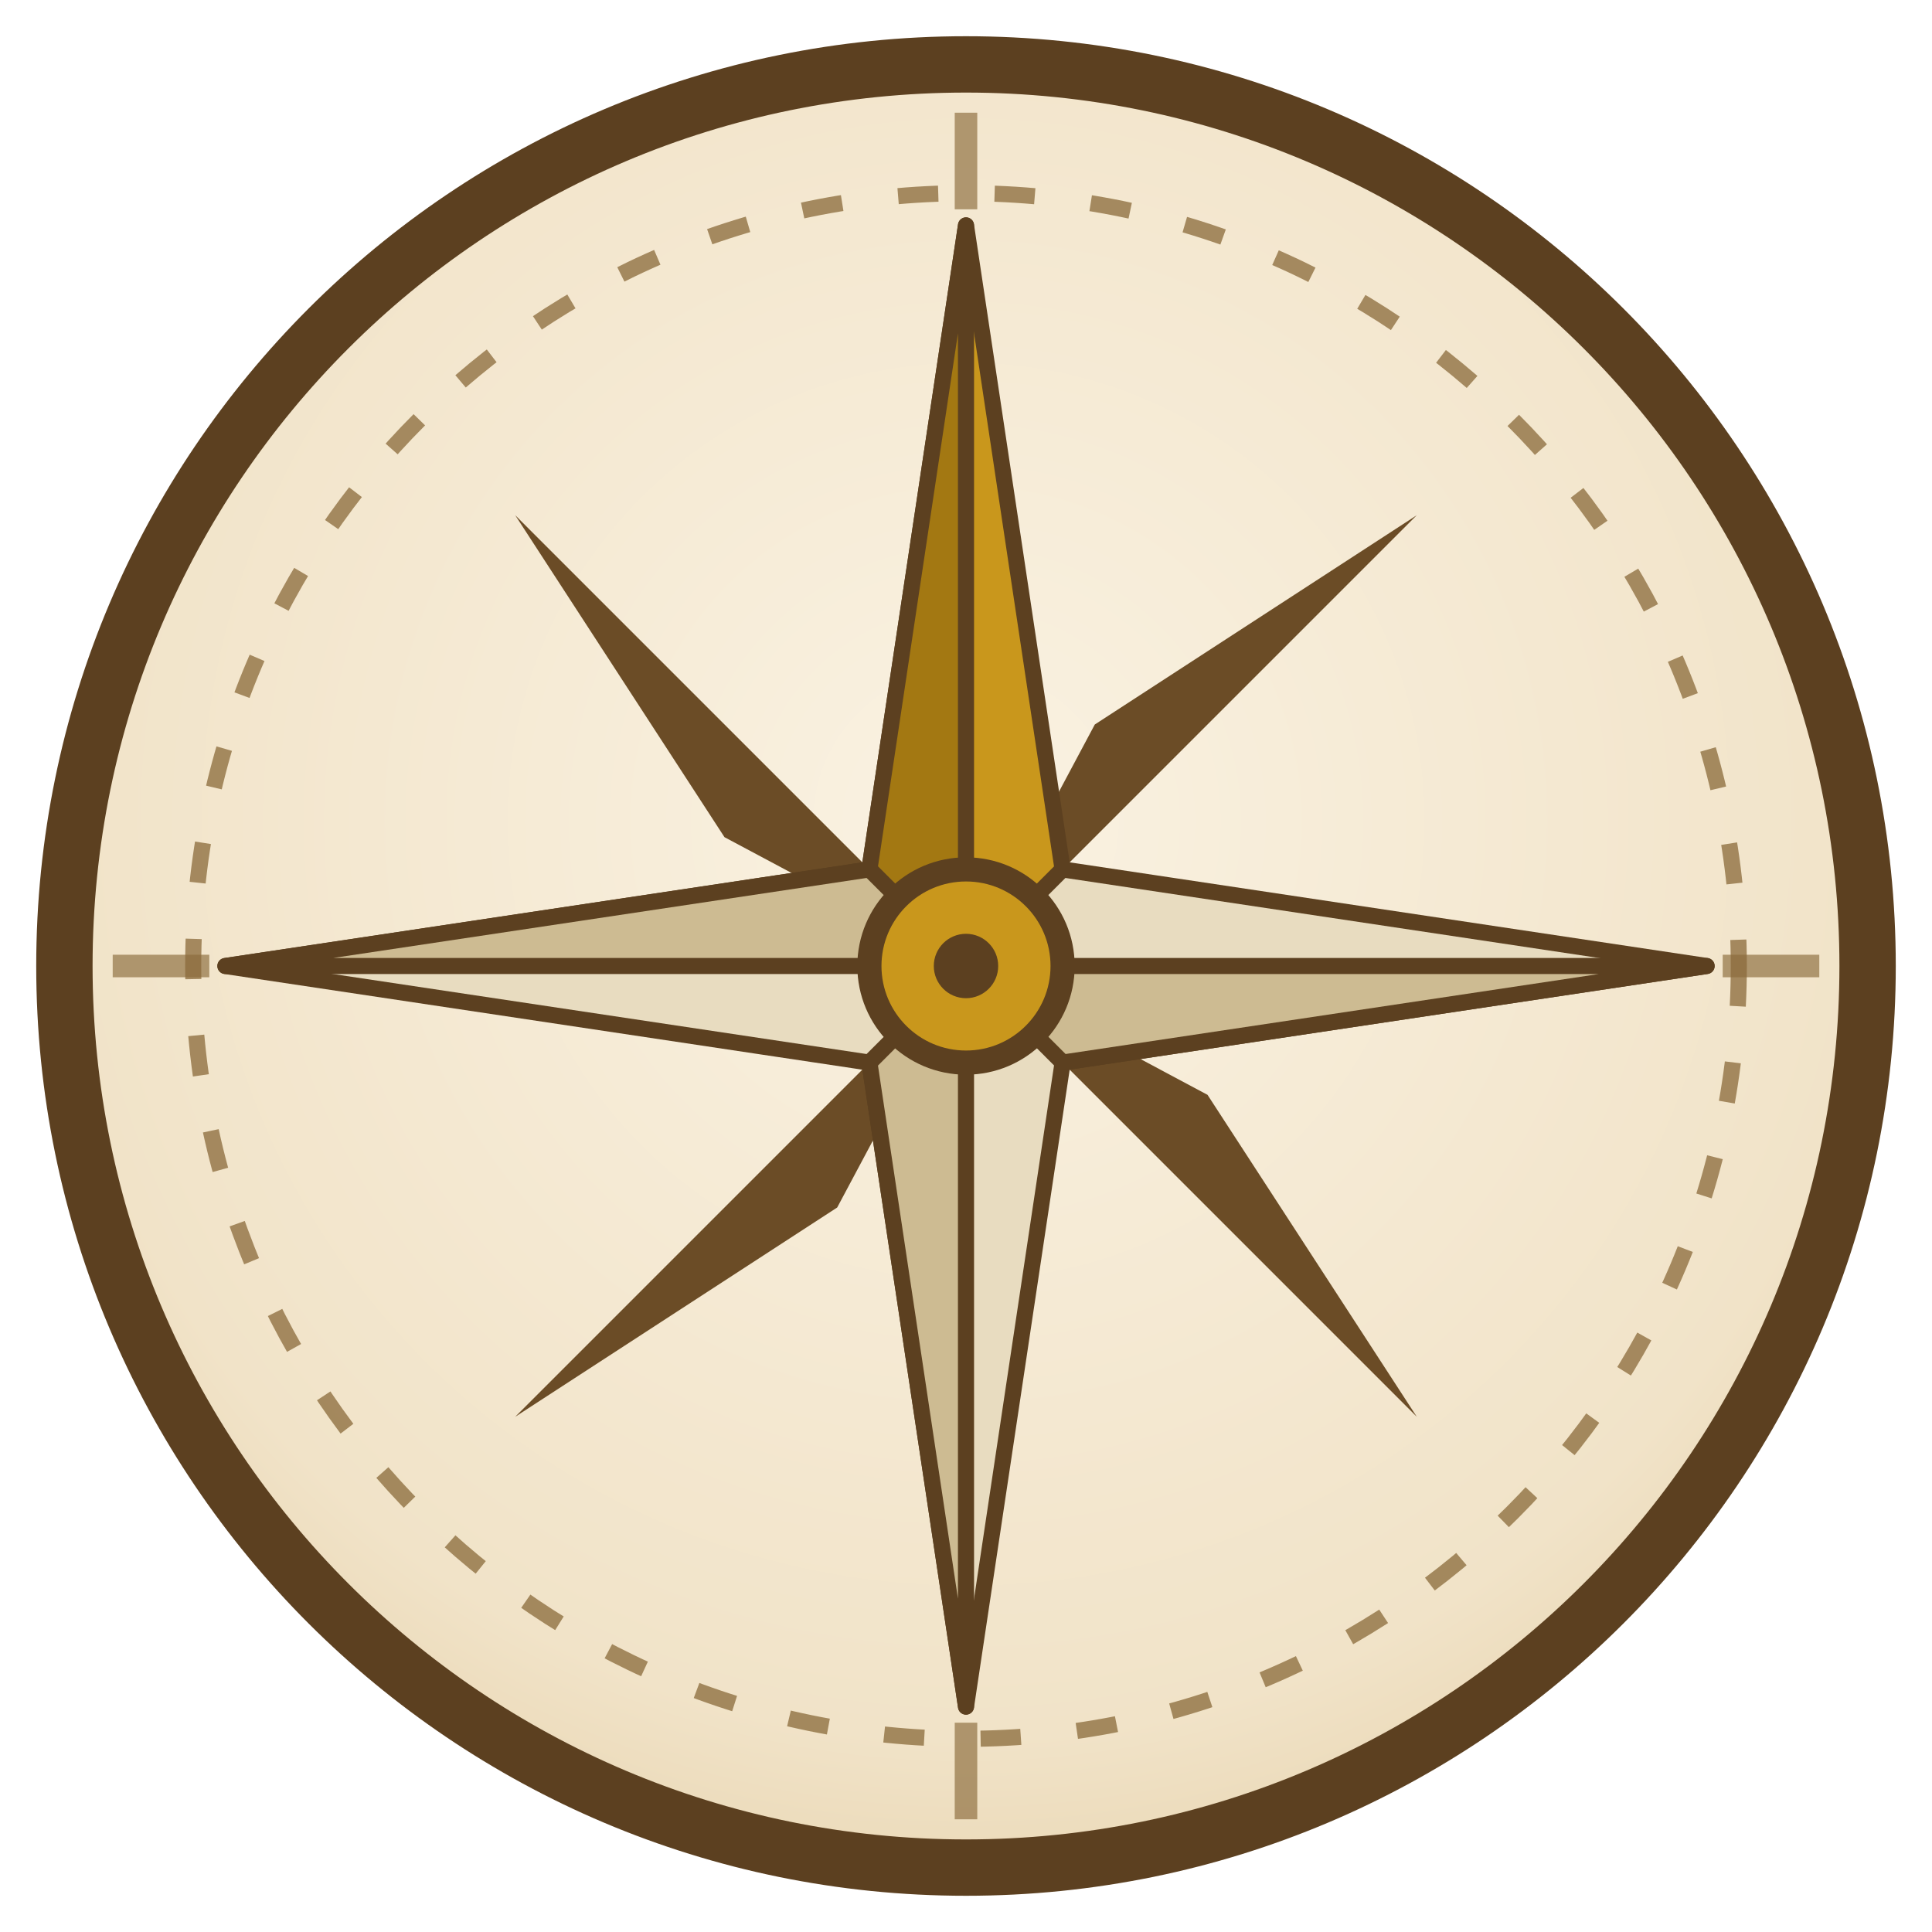
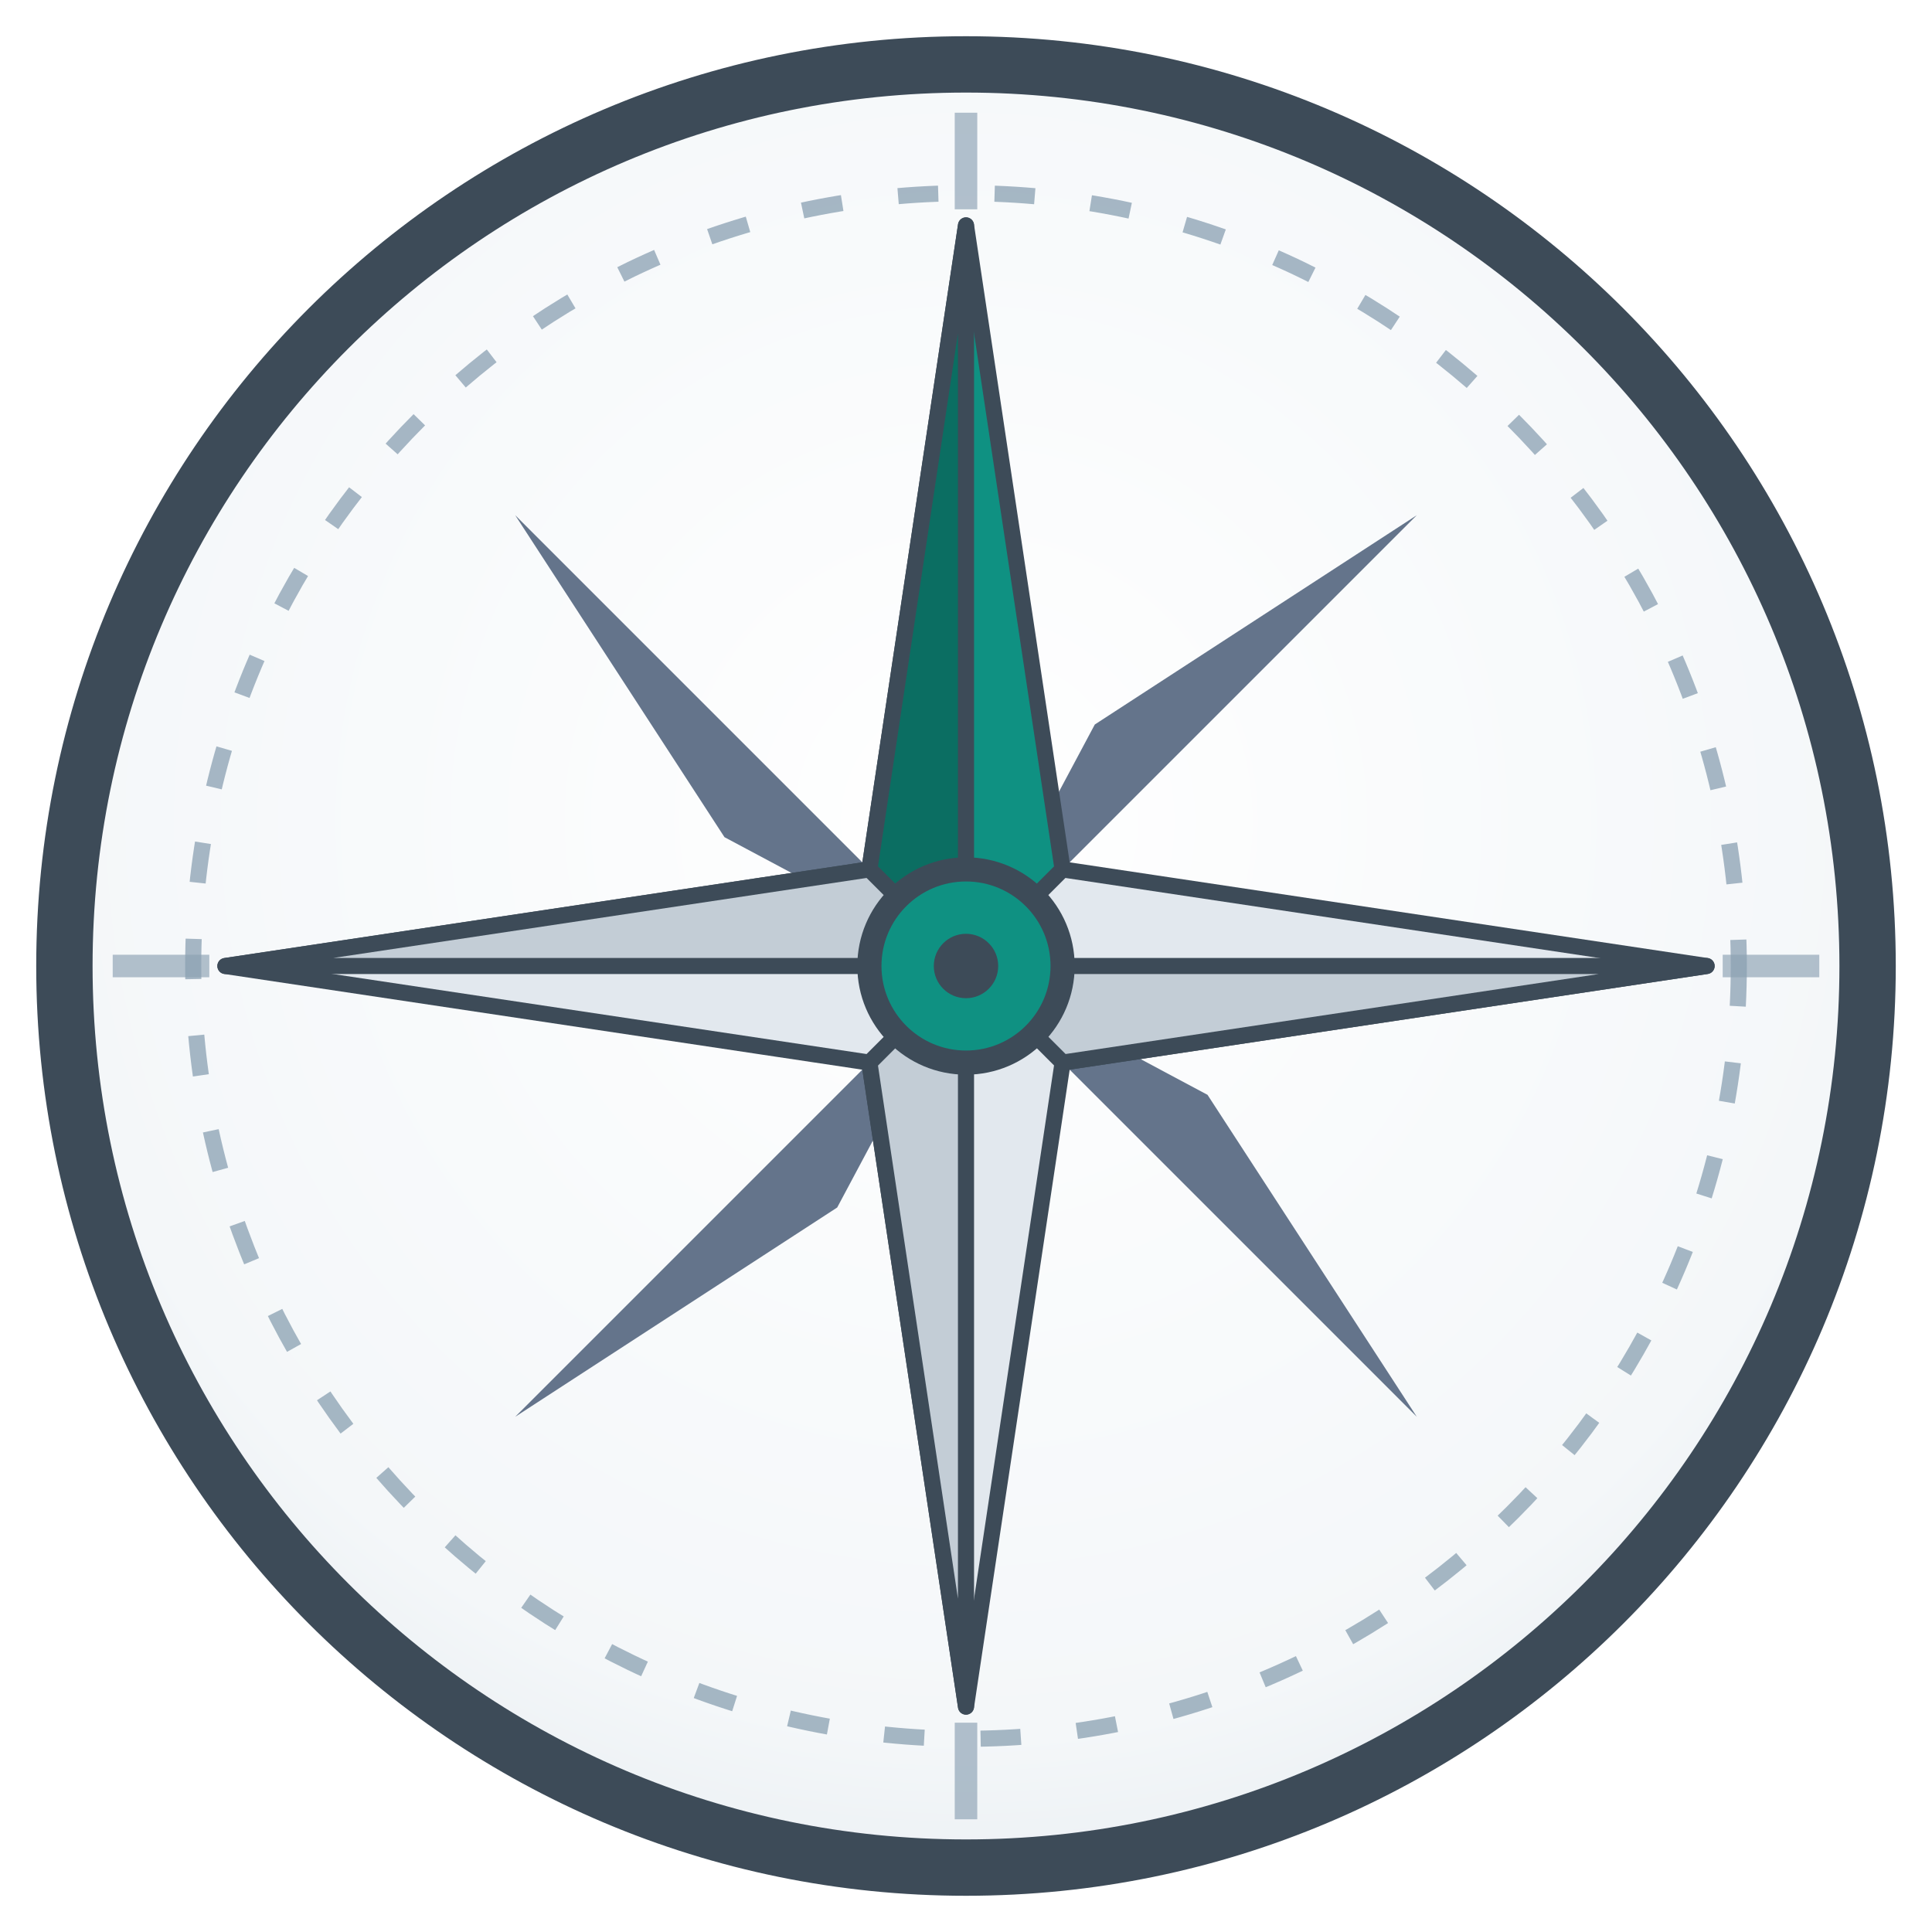
<svg xmlns="http://www.w3.org/2000/svg" viewBox="0 0 120 120">
  <defs>
    <radialGradient id="paper" cx="50%" cy="42%" r="65%">
-       <stop offset="0%" stop-color="#faf2e2" />
-       <stop offset="78%" stop-color="#f1e3c8" />
-       <stop offset="100%" stop-color="#e6d2ac" />
+       <stop offset="0%" stop-color="#ffffff" />
+       <stop offset="78%" stop-color="#f4f7f9" />
+       <stop offset="100%" stop-color="#e6ebf0" />
    </radialGradient>
  </defs>
-   <circle cx="60" cy="60" r="56" fill="url(#paper)" stroke="#5c4020" stroke-width="3.5" />
-   <circle cx="60" cy="60" r="48" fill="none" stroke="#8a6a3a" stroke-width="1" stroke-dasharray="2.5 3.5" opacity=".75" />
-   <g stroke="#8a6a3a" stroke-width="1.4" opacity=".65">
+   <circle cx="60" cy="60" r="56" fill="url(#paper)" stroke="#3d4b58" stroke-width="3.5" />
+   <circle cx="60" cy="60" r="48" fill="none" stroke="#8aa0b2" stroke-width="1" stroke-dasharray="2.5 3.5" opacity=".75" />
+   <g stroke="#8aa0b2" stroke-width="1.4" opacity=".65">
    <line x1="60" y1="7" x2="60" y2="13" />
    <line x1="60" y1="107" x2="60" y2="113" />
    <line x1="7" y1="60" x2="13" y2="60" />
    <line x1="107" y1="60" x2="113" y2="60" />
  </g>
-   <g fill="#6b4c26">
+   <g fill="#64748b">
    <polygon points="60,60 68,52 88,32 68,45" />
    <polygon points="60,60 68,68 88,88 75,68" />
    <polygon points="60,60 52,68 32,88 52,75" />
    <polygon points="60,60 52,52 32,32 45,52" />
  </g>
-   <g stroke="#5c4020" stroke-width="1" stroke-linejoin="round">
-     <polygon points="60,14 66,54 60,60 54,54" fill="#c9971c" />
-     <polygon points="60,14 60,60 54,54" fill="#a37812" />
-     <polygon points="106,60 66,66 60,60 66,54" fill="#e8dcc0" />
-     <polygon points="106,60 60,60 66,66" fill="#cdbb92" />
-     <polygon points="60,106 54,66 60,60 66,66" fill="#e8dcc0" />
-     <polygon points="60,106 60,60 54,66" fill="#cdbb92" />
-     <polygon points="14,60 54,54 60,60 54,66" fill="#e8dcc0" />
-     <polygon points="14,60 60,60 54,54" fill="#cdbb92" />
+   <g stroke="#3d4b58" stroke-width="1" stroke-linejoin="round">
+     <polygon points="60,14 66,54 60,60 54,54" fill="#0f9182" />
+     <polygon points="60,14 60,60 54,54" fill="#0b6e62" />
+     <polygon points="106,60 66,66 60,60 66,54" fill="#e2e8ee" />
+     <polygon points="106,60 60,60 66,66" fill="#c3cdd6" />
+     <polygon points="60,106 54,66 60,60 66,66" fill="#e2e8ee" />
+     <polygon points="60,106 60,60 54,66" fill="#c3cdd6" />
+     <polygon points="14,60 54,54 60,60 54,66" fill="#e2e8ee" />
+     <polygon points="14,60 60,60 54,54" fill="#c3cdd6" />
  </g>
-   <circle cx="60" cy="60" r="6" fill="#c9971c" stroke="#5c4020" stroke-width="1.5" />
-   <circle cx="60" cy="60" r="2" fill="#5c4020" />
+   <circle cx="60" cy="60" r="6" fill="#0f9182" stroke="#3d4b58" stroke-width="1.5" />
+   <circle cx="60" cy="60" r="2" fill="#3d4b58" />
</svg>
